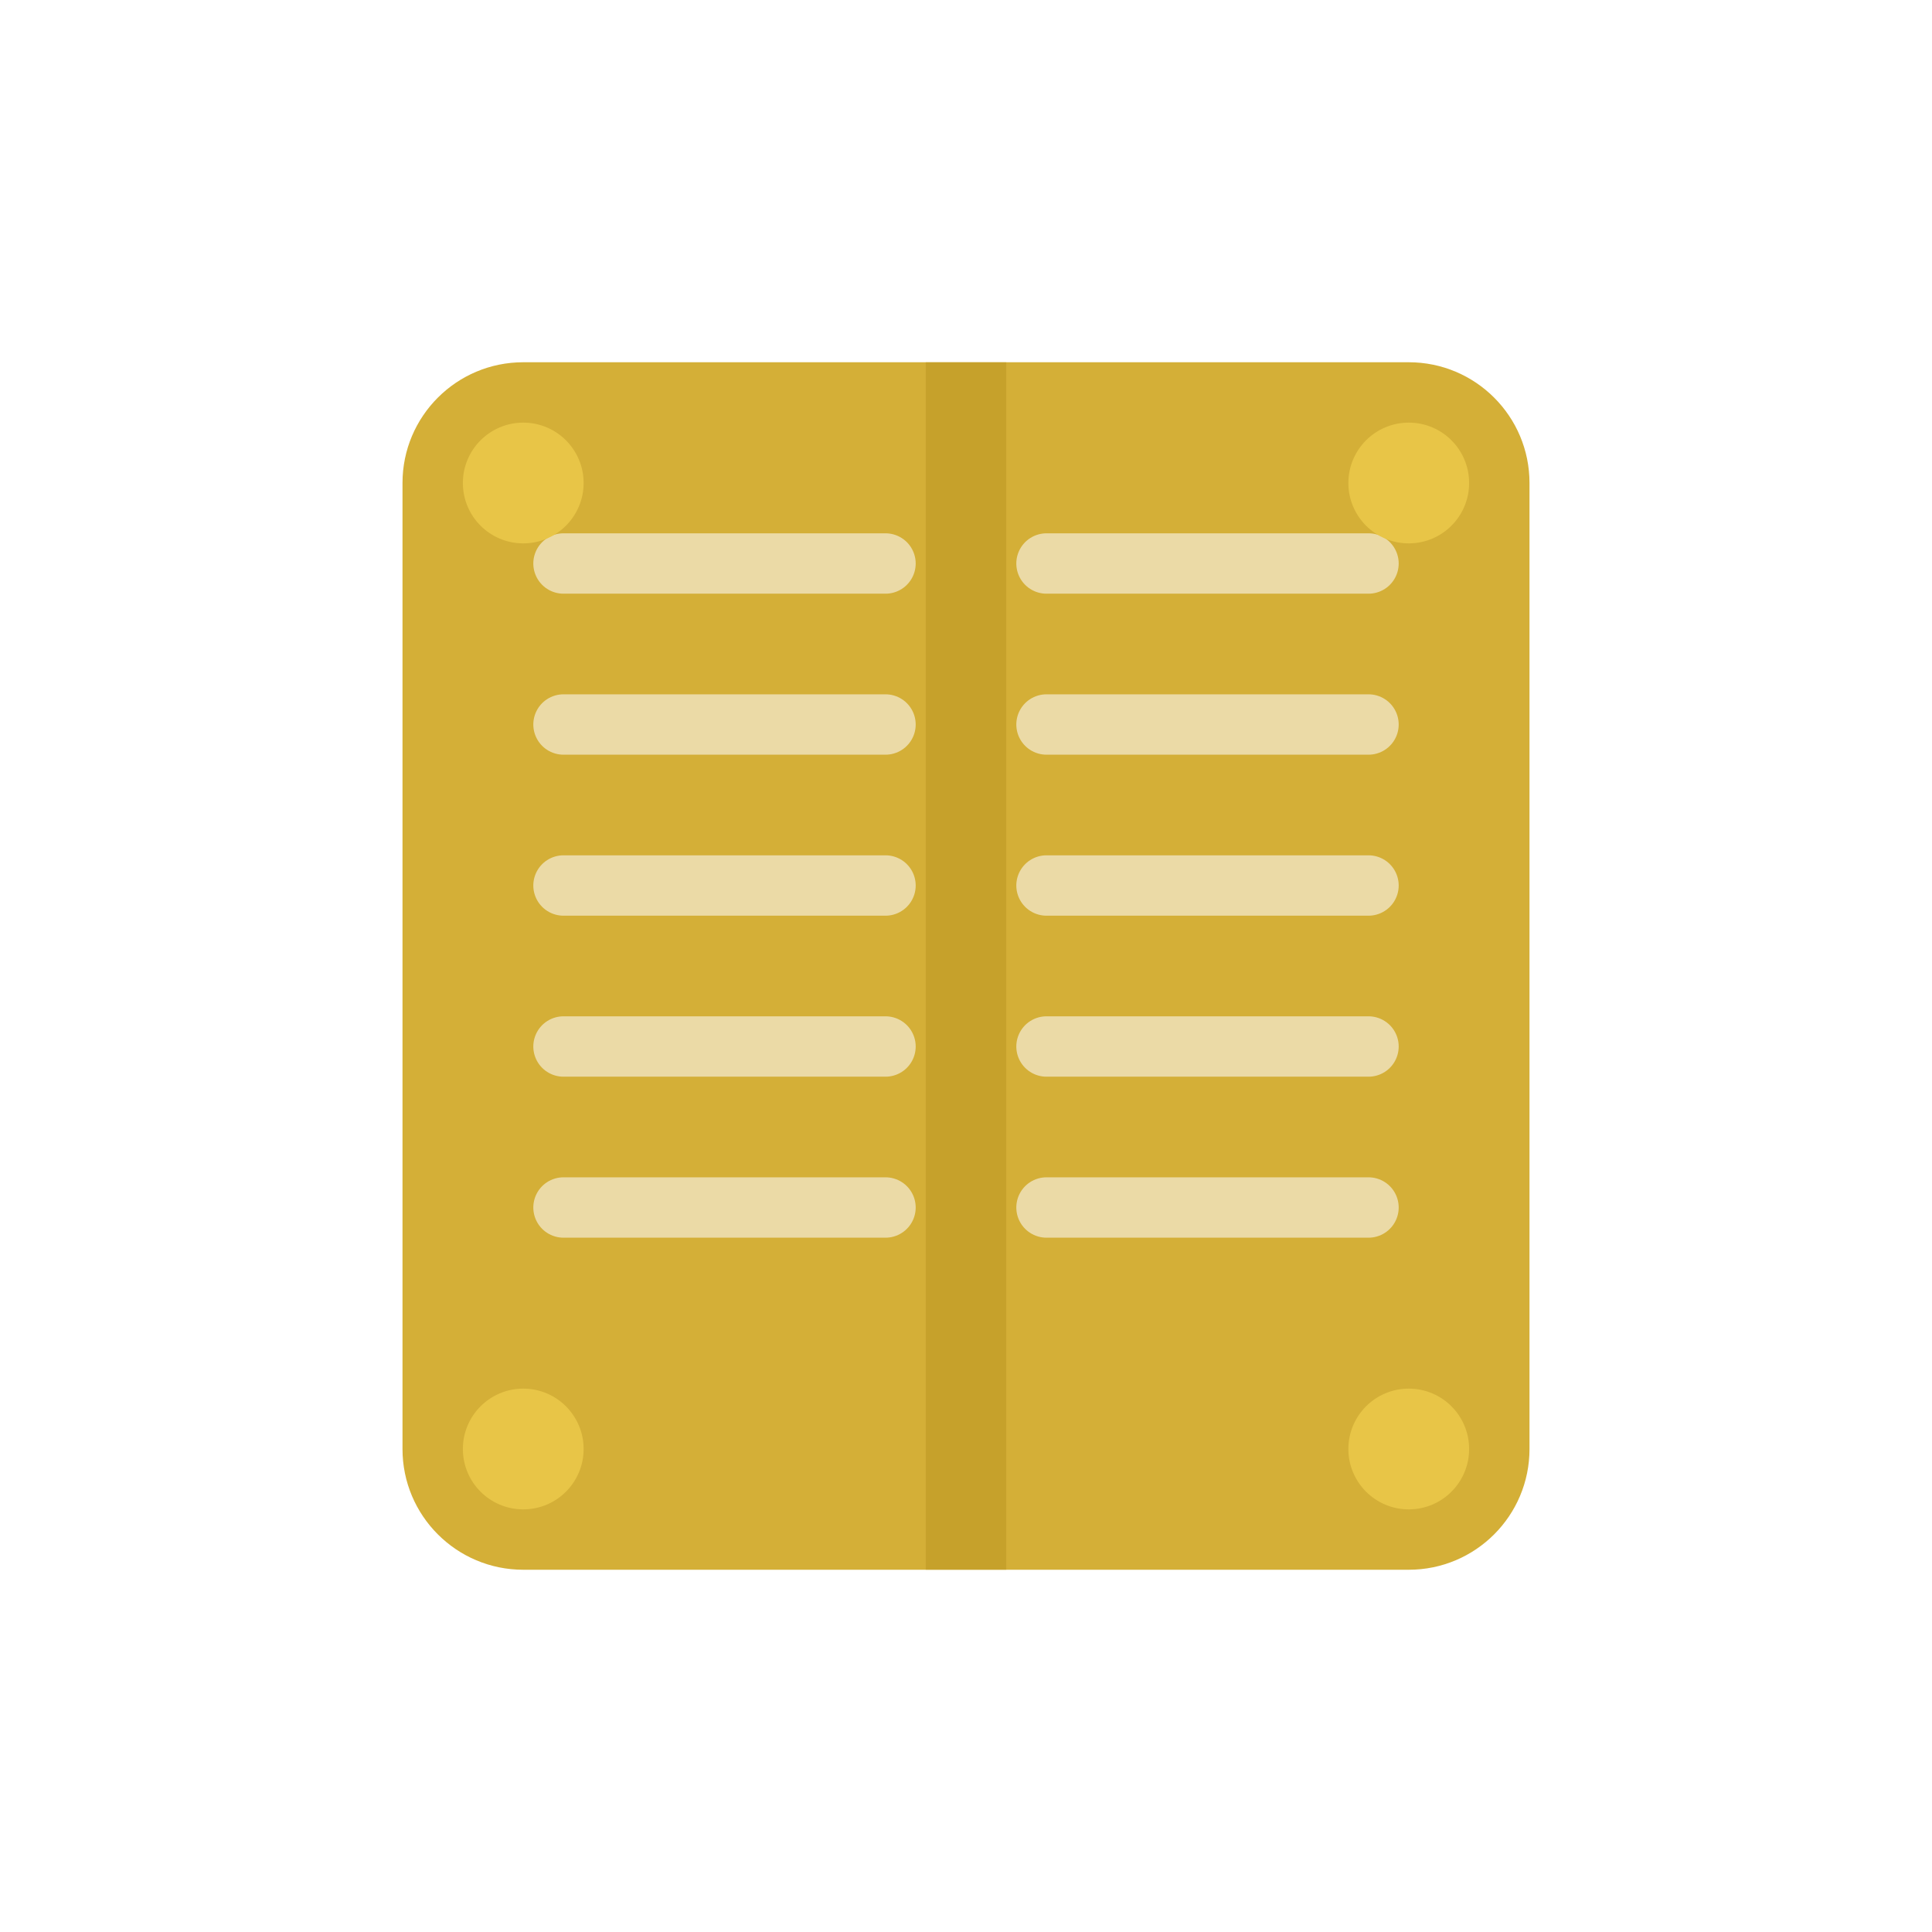
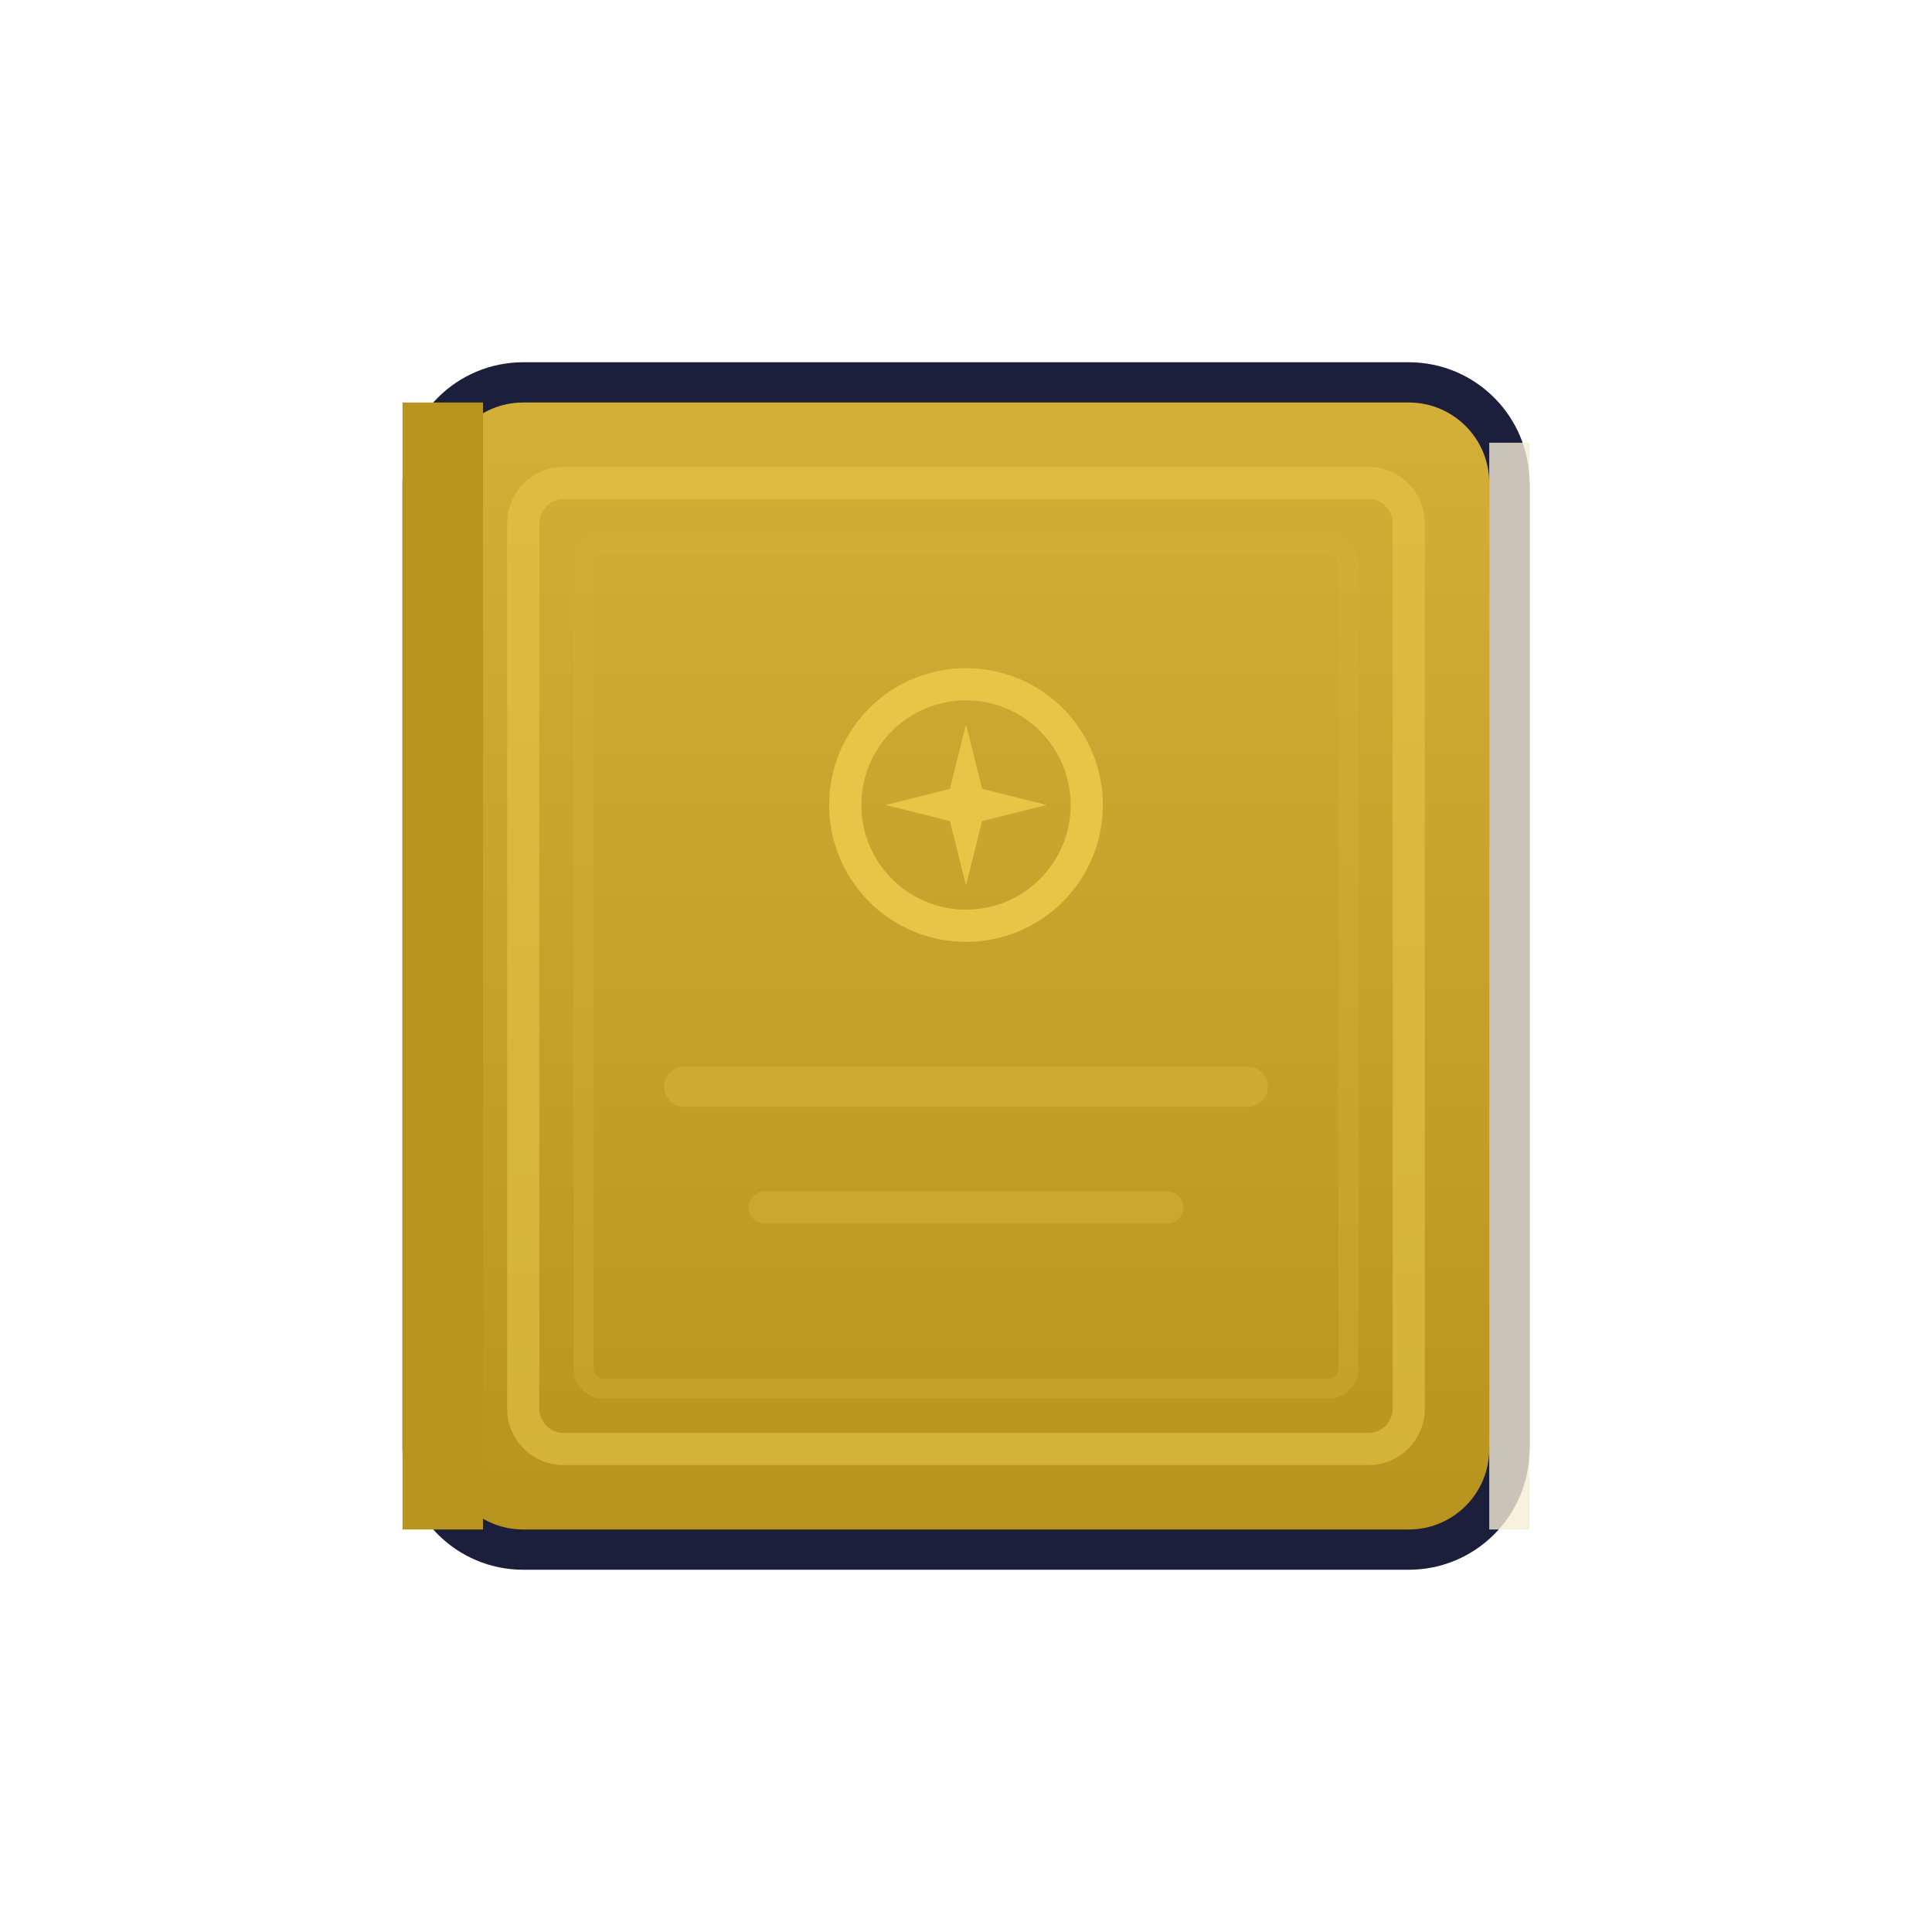
<svg xmlns="http://www.w3.org/2000/svg" width="48" height="48" viewBox="0 0 48 48" fill="none">
-   <path d="M10 12C10 10.343 11.343 9 13 9H35C36.657 9 38 10.343 38 12V36C38 37.657 36.657 39 35 39H13C11.343 39 10 37.657 10 36V12Z" fill="#D4AF37" />
-   <path d="M23 9H25V39H23V9Z" fill="#B8941F" opacity="0.5" />
-   <path d="M14 14H22M14 18H22M14 22H22M14 26H22M14 30H22" stroke="#F5EDD6" stroke-width="1.5" stroke-linecap="round" opacity="0.7" />
-   <path d="M26 14H34M26 18H34M26 22H34M26 26H34M26 30H34" stroke="#F5EDD6" stroke-width="1.5" stroke-linecap="round" opacity="0.7" />
-   <circle cx="13" cy="12" r="1.5" fill="#E8C547" />
-   <circle cx="35" cy="12" r="1.5" fill="#E8C547" />
-   <circle cx="13" cy="36" r="1.5" fill="#E8C547" />
-   <circle cx="35" cy="36" r="1.5" fill="#E8C547" />
+   <path d="M10 12C10 10.343 11.343 9 13 9H35C36.657 9 38 10.343 38 12V36C38 37.657 36.657 39 35 39H13C11.343 39 10 37.657 10 36V12Z" fill="#1B1F3B" />
+   <rect x="11" y="10" width="26" height="28" rx="2" fill="url(#coverGradient)" />
+   <rect x="13" y="12" width="22" height="24" rx="1" fill="none" stroke="#E8C547" stroke-width="0.8" opacity="0.6" />
+   <rect x="14.5" y="13.5" width="19" height="21" rx="0.5" fill="none" stroke="#D4AF37" stroke-width="0.5" opacity="0.4" />
+   <circle cx="24" cy="20" r="3" fill="none" stroke="#E8C547" stroke-width="0.8" />
+   <path d="M24 18L24.4 19.6L26 20L24.4 20.4L24 22L23.6 20.4L22 20L23.6 19.6L24 18Z" fill="#E8C547" />
+   <line x1="17" y1="27" x2="31" y2="27" stroke="#D4AF37" stroke-width="1" stroke-linecap="round" opacity="0.7" />
+   <line x1="19" y1="30" x2="29" y2="30" stroke="#D4AF37" stroke-width="0.8" stroke-linecap="round" opacity="0.6" />
+   <rect x="10" y="10" width="2" height="28" fill="#B8941F" />
+   <rect x="37" y="11" width="1" height="27" fill="#F5EDD6" opacity="0.8" />
+   <defs>
+     <linearGradient id="coverGradient" x1="24" y1="10" x2="24" y2="38" gradientUnits="userSpaceOnUse">
+       <stop offset="0%" stop-color="#D4AF37" />
+       <stop offset="100%" stop-color="#B8941F" />
+     </linearGradient>
+   </defs>
</svg>
